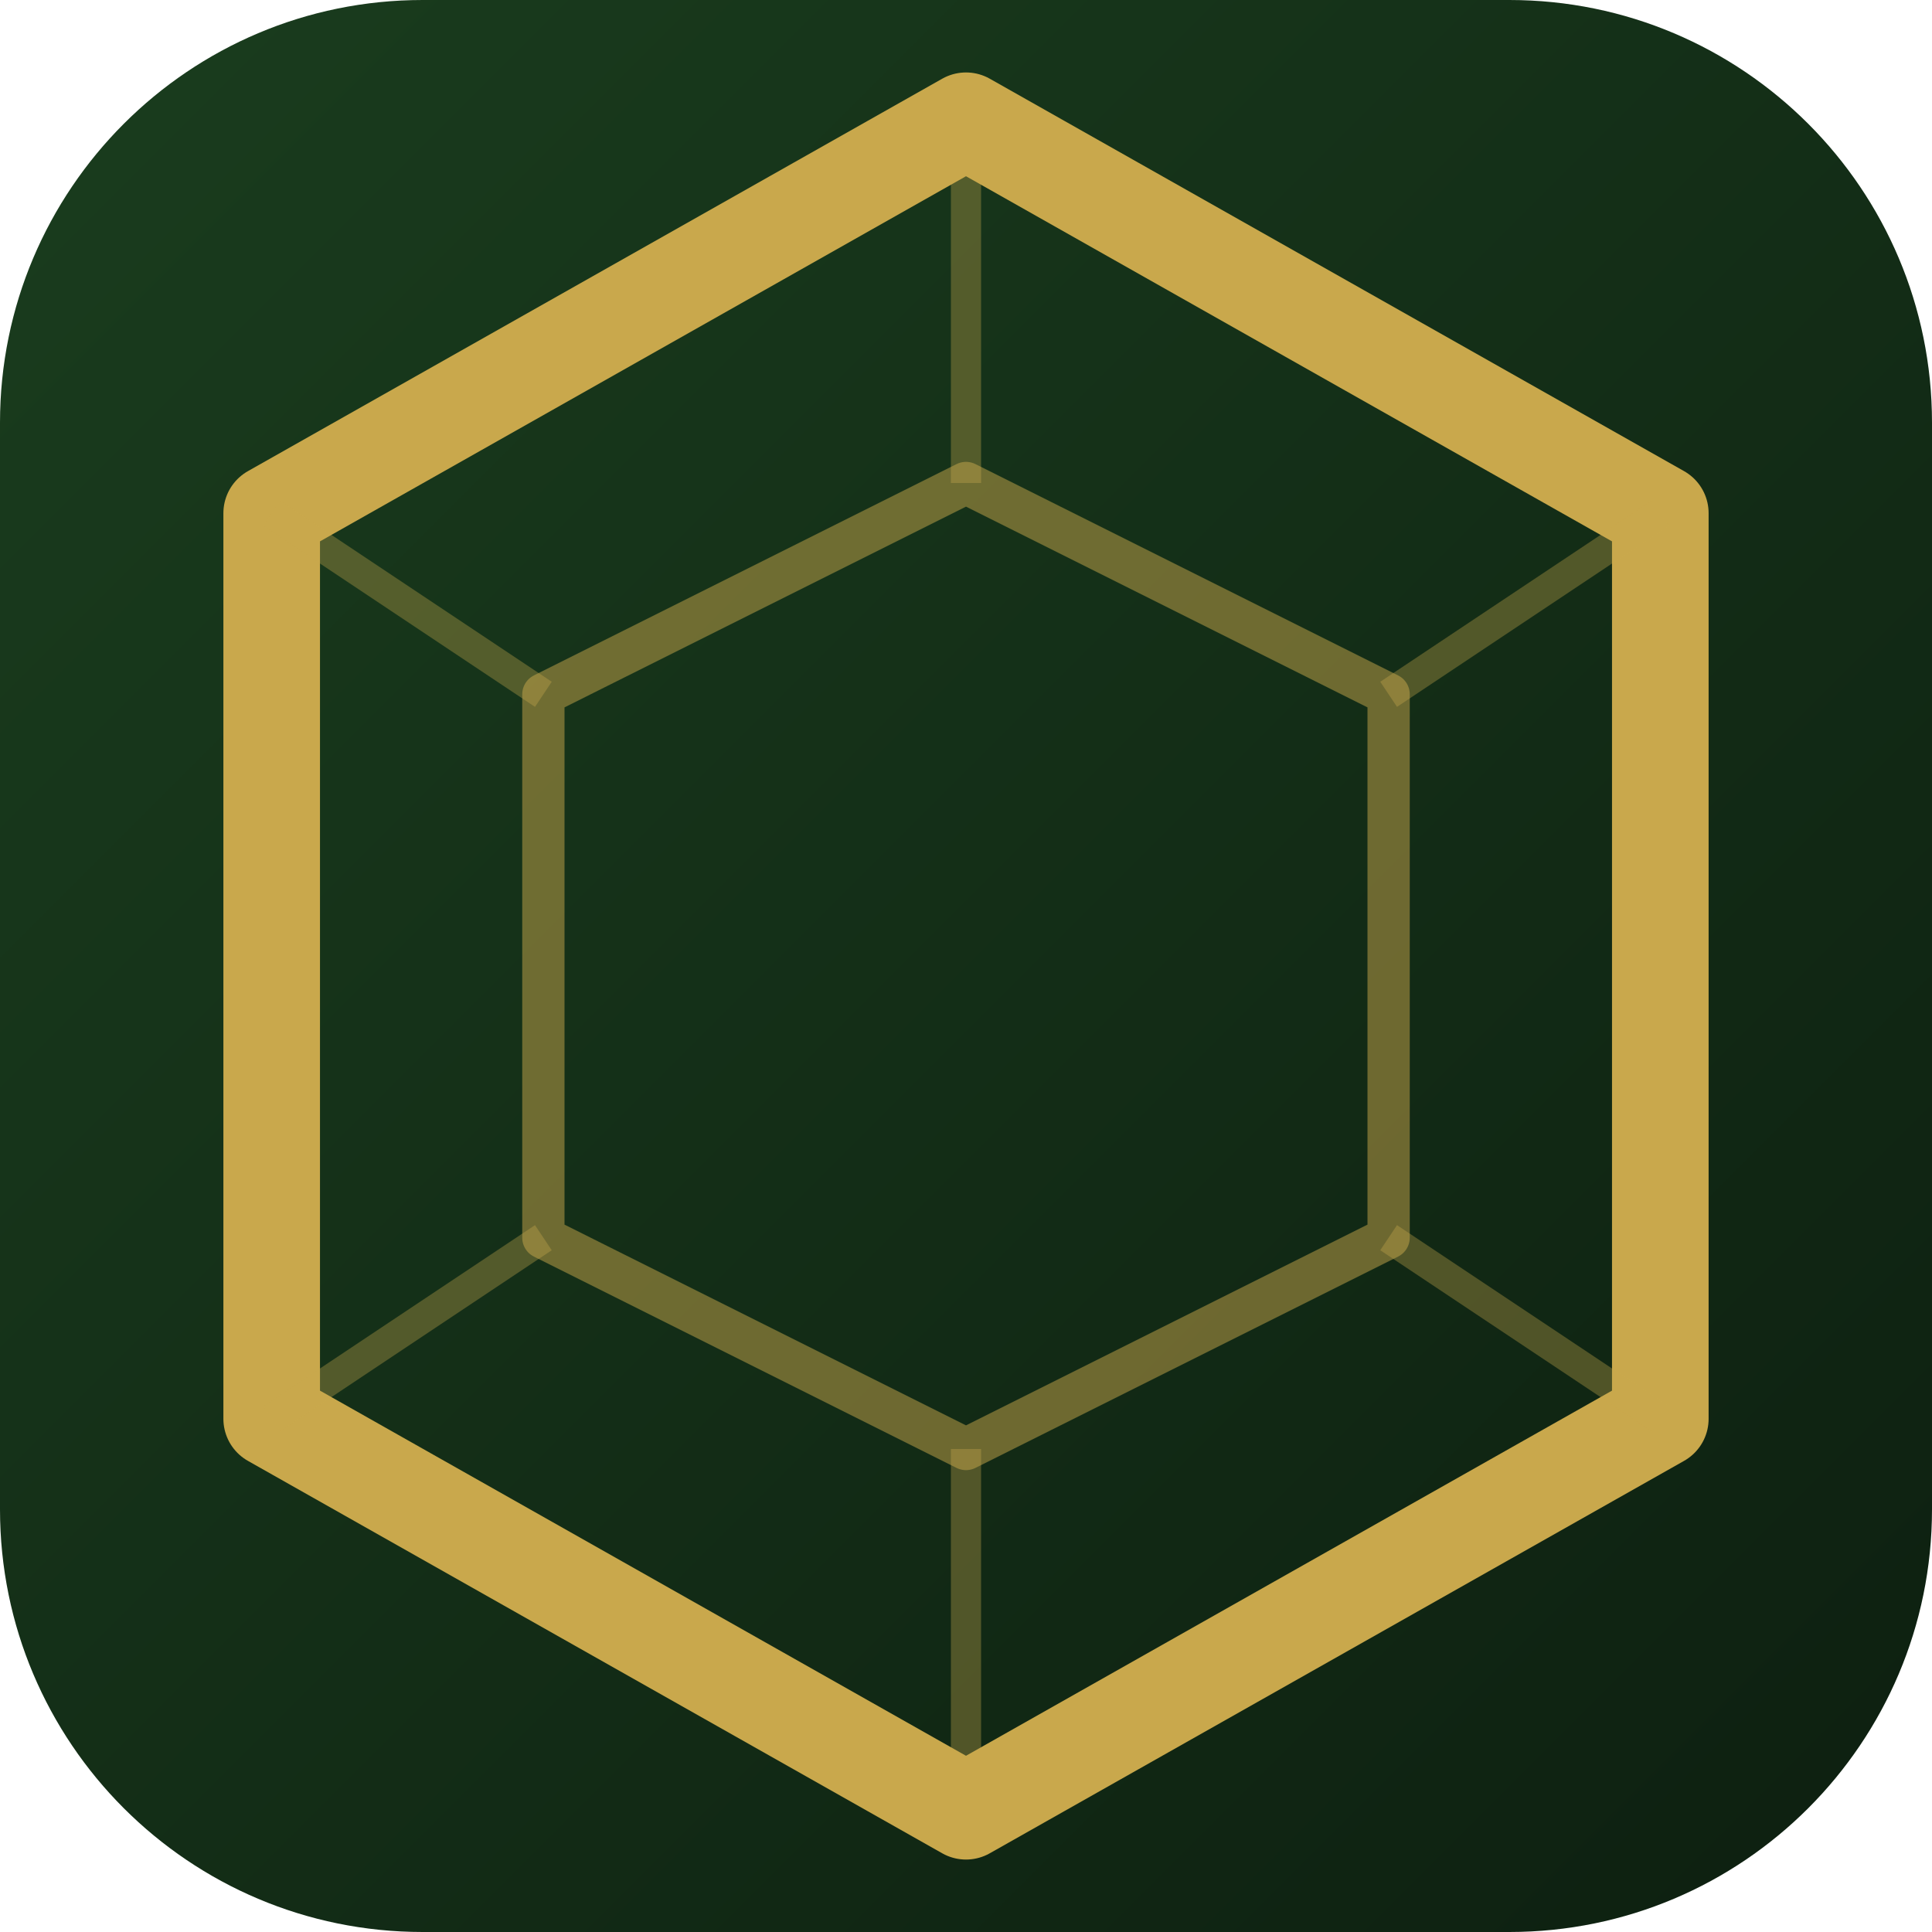
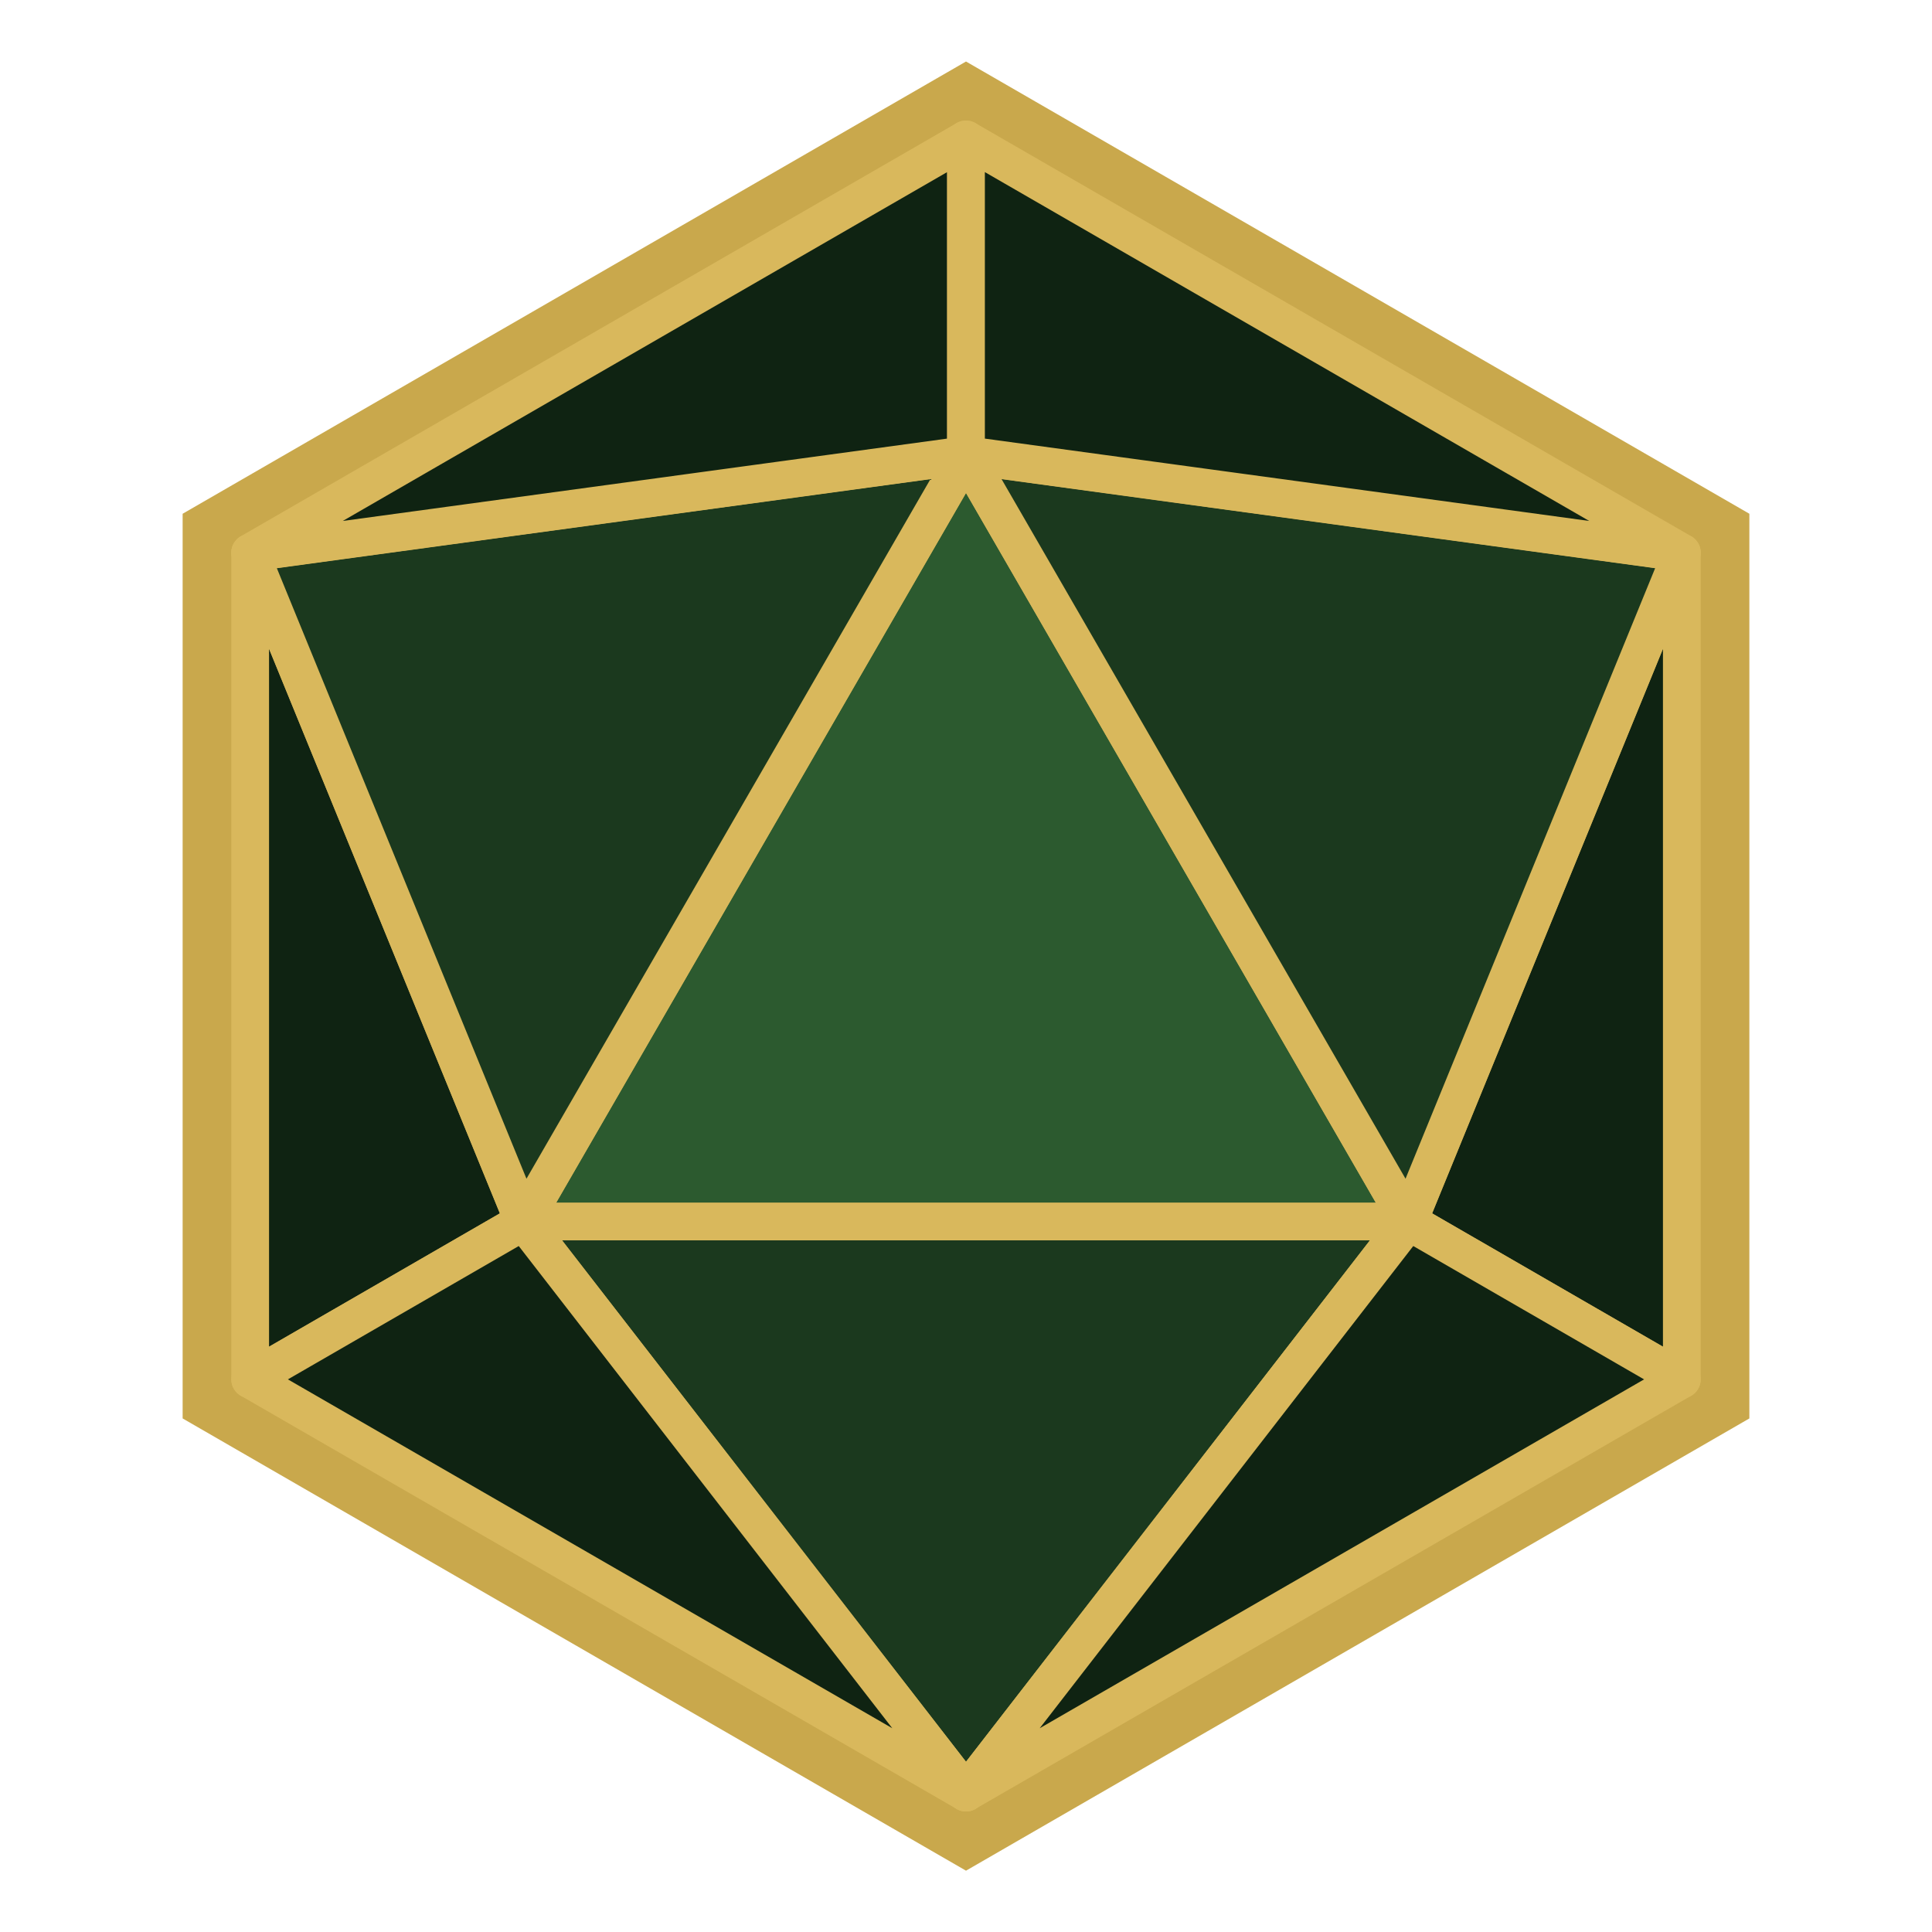
- <svg xmlns="http://www.w3.org/2000/svg" viewBox="0 0 32 32" width="32" height="32">
-   <defs>
-     <linearGradient id="bg" x1="0" y1="0" x2="1" y2="1">
-       <stop offset="0%" stop-color="#1a3d1e" />
-       <stop offset="100%" stop-color="#0d1f10" />
-     </linearGradient>
-   </defs>
-   <rect width="32" height="32" rx="7" fill="url(#bg)" />
-   <polygon points="16,2 27.5,8.5 27.5,23.5 16,30 4.5,23.5 4.5,8.5" fill="none" stroke="#c9a84c" stroke-width="1.6" stroke-linejoin="round" />
-   <polygon points="16,8 23,11.5 23,20.5 16,24 9,20.5 9,11.5" fill="none" stroke="#c9a84c" stroke-width="0.7" stroke-linejoin="round" opacity="0.5" />
-   <line x1="16" y1="2" x2="16" y2="8" stroke="#c9a84c" stroke-width="0.5" opacity="0.35" />
-   <line x1="27.5" y1="8.5" x2="23" y2="11.5" stroke="#c9a84c" stroke-width="0.5" opacity="0.35" />
-   <line x1="27.5" y1="23.5" x2="23" y2="20.5" stroke="#c9a84c" stroke-width="0.5" opacity="0.35" />
-   <line x1="16" y1="30" x2="16" y2="24" stroke="#c9a84c" stroke-width="0.5" opacity="0.35" />
-   <line x1="4.5" y1="23.5" x2="9" y2="20.5" stroke="#c9a84c" stroke-width="0.5" opacity="0.35" />
-   <line x1="4.5" y1="8.5" x2="9" y2="11.5" stroke="#c9a84c" stroke-width="0.5" opacity="0.35" />
+ <svg xmlns="http://www.w3.org/2000/svg" viewBox="0 0 1024 1024" width="1024" height="1024">
+   <path d="M 96.8 272.3 L 96.8 751.8 L 512.0 991.5 L 927.2 751.8 L 927.2 272.3 L 512.0 32.6 Z" fill="#c9a84c" />
+   <path d="M 746.5 647.4 L 277.5 647.4 L 512.0 950.1 Z" fill="#1b391e" stroke="#d9b85c" stroke-width="20" stroke-linejoin="round" />
+   <path d="M 512.0 241.3 L 277.5 647.4 L 746.5 647.4 Z" fill="#2c5a2f" stroke="#d9b85c" stroke-width="20" stroke-linejoin="round" />
+   <path d="M 132.6 731.1 L 277.5 647.4 L 132.6 293.0 Z" fill="#0f2312" stroke="#d9b85c" stroke-width="20" stroke-linejoin="round" />
+   <path d="M 512.0 950.1 L 277.5 647.4 L 132.6 731.1 Z" fill="#0f2312" stroke="#d9b85c" stroke-width="20" stroke-linejoin="round" />
+   <path d="M 132.6 293.0 L 277.5 647.4 L 512.0 241.3 Z" fill="#1b391e" stroke="#d9b85c" stroke-width="20" stroke-linejoin="round" />
+   <path d="M 891.4 293.0 L 746.5 647.4 L 891.4 731.1 Z" fill="#0f2312" stroke="#d9b85c" stroke-width="20" stroke-linejoin="round" />
+   <path d="M 891.4 731.1 L 746.5 647.4 L 512.0 950.1 Z" fill="#0f2312" stroke="#d9b85c" stroke-width="20" stroke-linejoin="round" />
+   <path d="M 512.0 241.3 L 746.5 647.4 L 891.4 293.0 Z" fill="#1b391e" stroke="#d9b85c" stroke-width="20" stroke-linejoin="round" />
+   <path d="M 512.0 73.9 L 132.6 292.9 L 512.0 241.2 Z" fill="#0f2312" stroke="#d9b85c" stroke-width="20" stroke-linejoin="round" />
+   <path d="M 512.0 241.2 L 891.4 292.9 L 512.0 73.9 Z" fill="#0f2312" stroke="#d9b85c" stroke-width="20" stroke-linejoin="round" />
</svg>
